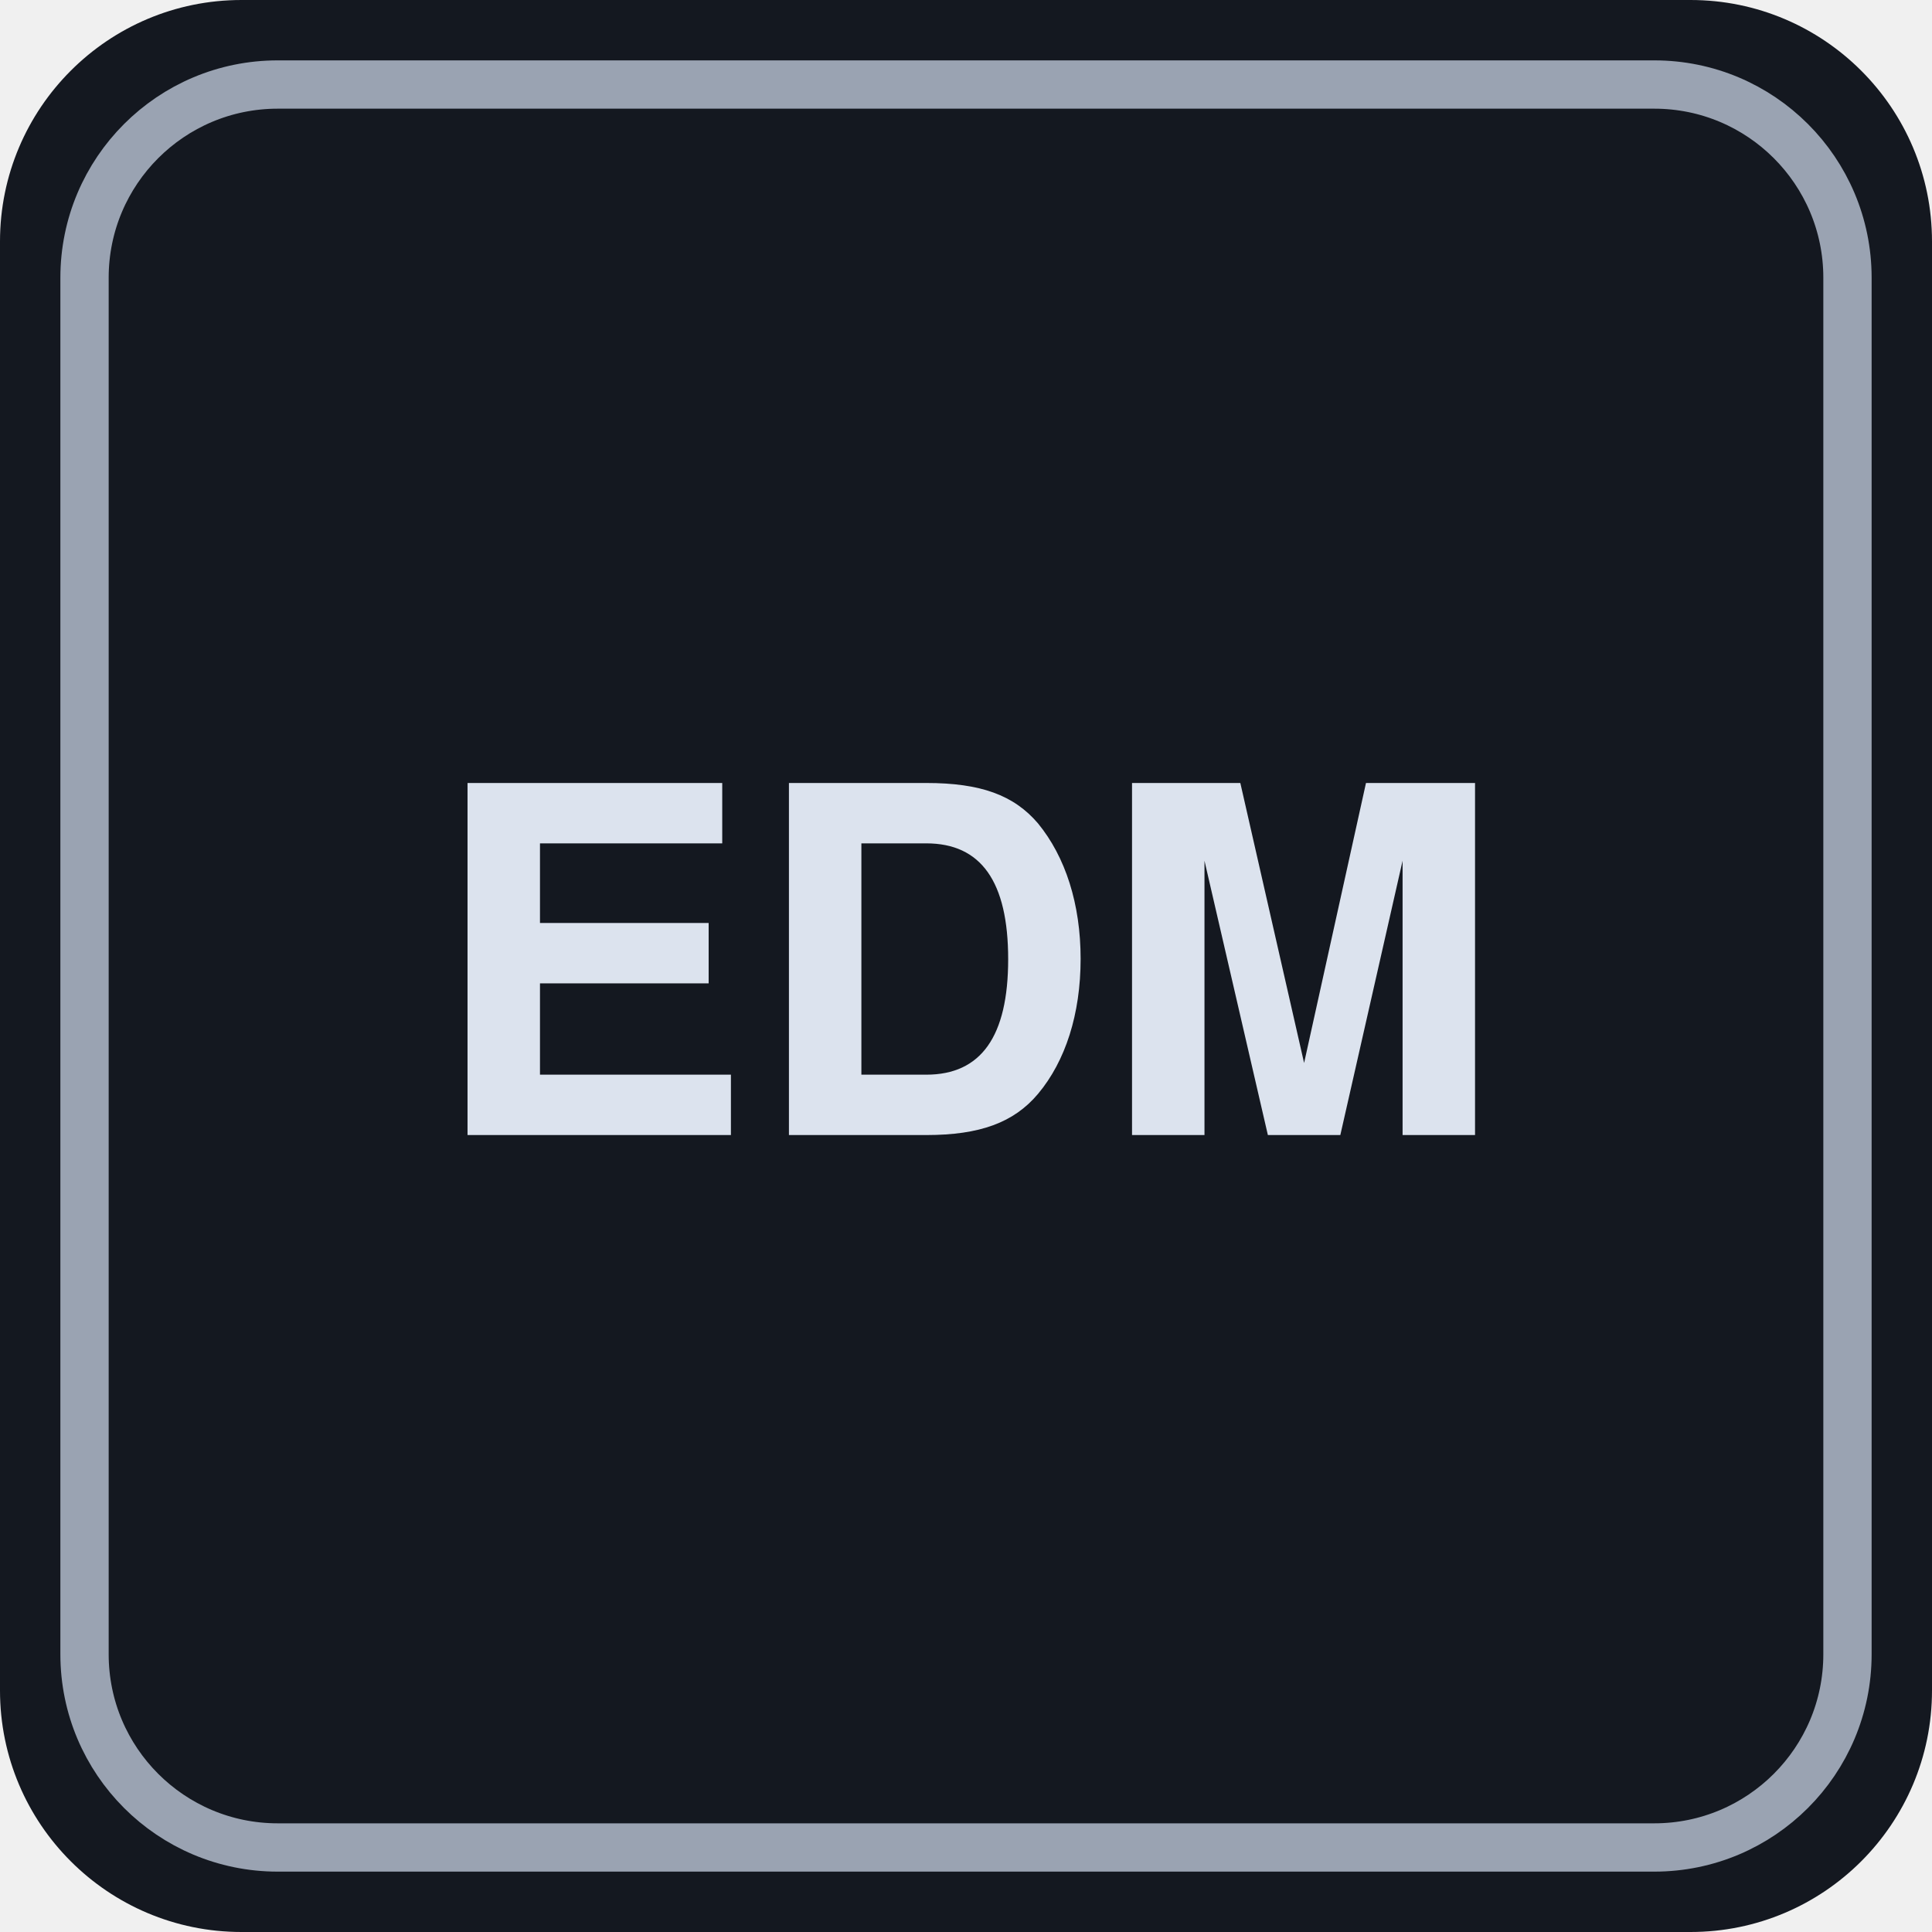
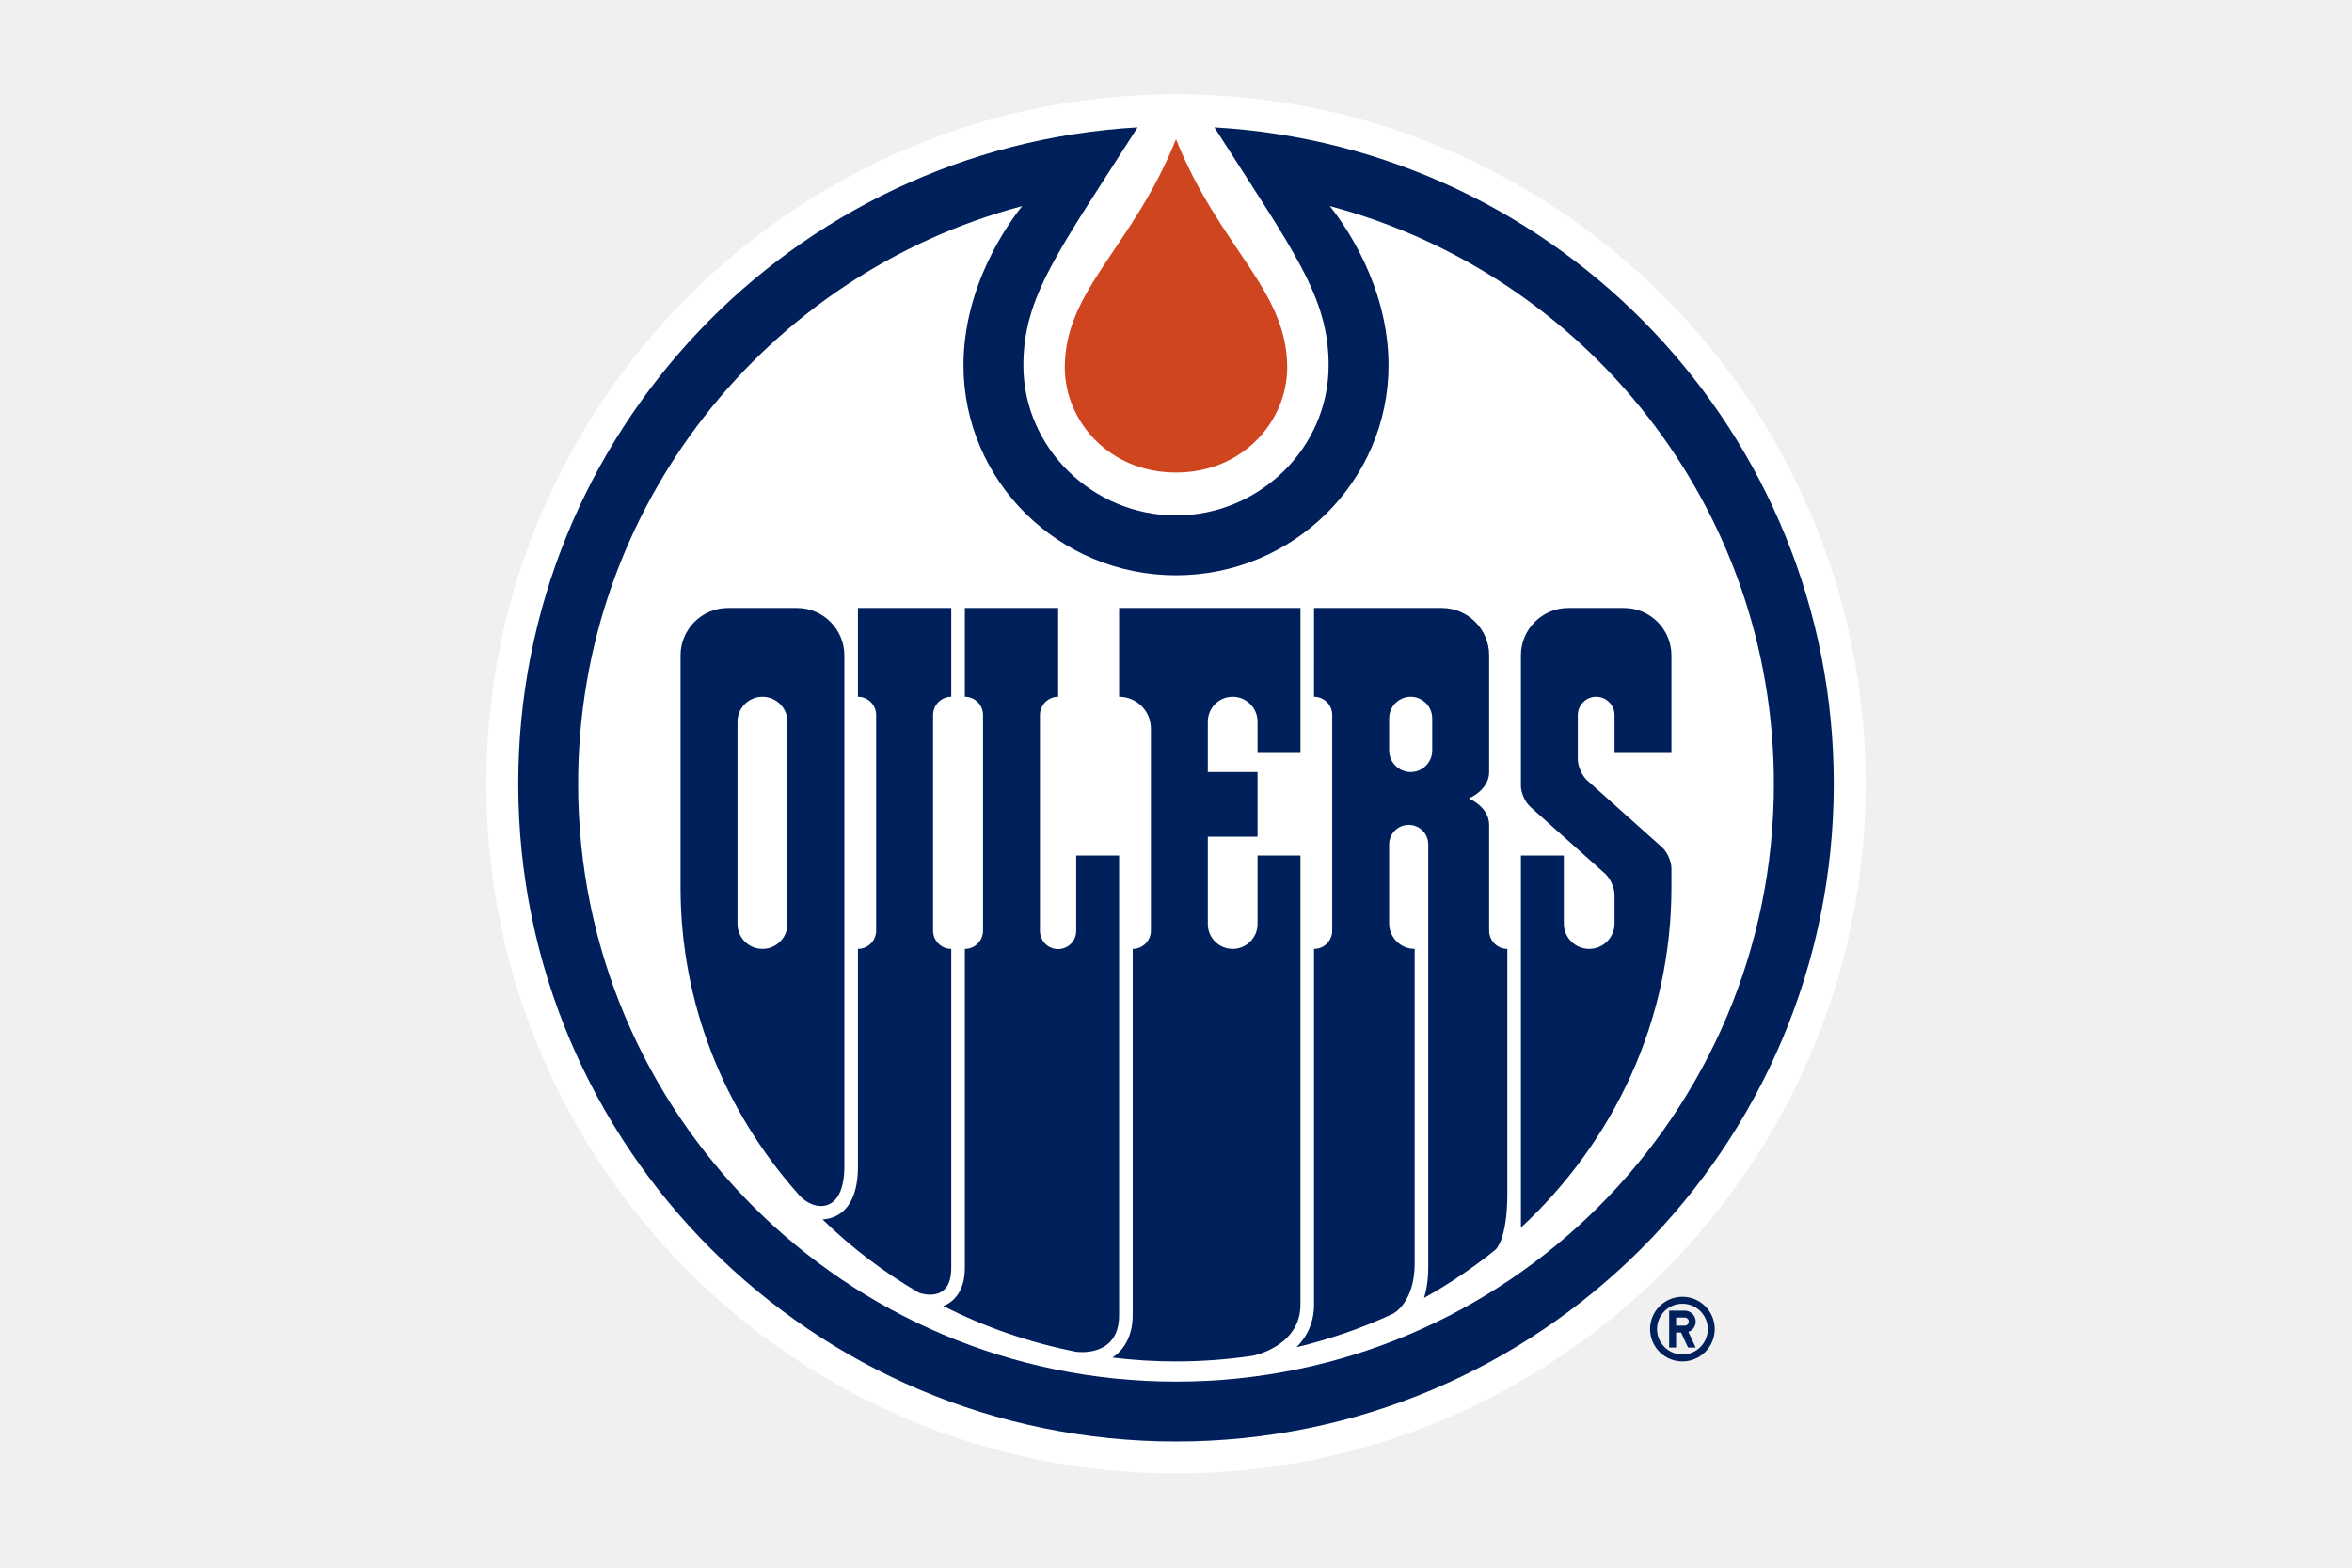
- <svg xmlns="http://www.w3.org/2000/svg" viewBox="0 0 80 80" width="80" height="80" role="img" aria-label="EDM">
-   <rect width="80" height="80" rx="10" fill="#141820" />
-   <rect x="3.5" y="3.5" width="73" height="73" rx="8" fill="none" stroke="#9aa3b2" stroke-width="2" />
-   <text x="40" y="47" text-anchor="middle" font-family="ui-sans-serif,system-ui,Helvetica,Arial,sans-serif" font-size="20" font-weight="700" fill="#dce3ee">EDM</text>
+ <svg xmlns="http://www.w3.org/2000/svg" viewBox="0 0 960 640">
+   <path fill="#00205b" d="M686.699 529.396c-7.285 0-13.199 5.907-13.199 13.197 0 7.282 5.914 13.196 13.199 13.196s13.191-5.914 13.191-13.195c0-7.291-5.905-13.198-13.191-13.198m0 23.562a10.35 10.35 0 0 1-9.578-6.397 10.4 10.4 0 0 1-.786-3.968 10.35 10.35 0 0 1 10.364-10.358c5.727 0 10.363 4.631 10.363 10.358s-4.636 10.365-10.363 10.365Zm5.423-13.424a4.5 4.5 0 0 0-1.313-3.163 4.5 4.5 0 0 0-1.452-.969 4.5 4.5 0 0 0-1.713-.339h-6.358v15.063h2.826v-6.117h2.028l2.856 6.117h3.126l-2.983-6.379a4.48 4.48 0 0 0 2.983-4.213m-4.478 1.647h-3.532v-3.296h3.531c.909 0 1.652.738 1.652 1.65a1.65 1.65 0 0 1-1.652 1.646z" />
+   <path fill="#fff" d="M480 601.5c155.471 0 281.5-126.027 281.5-281.5S635.471 38.5 480 38.5 198.5 164.543 198.5 320 324.531 601.5 480 601.5" />
+   <path fill="#00205b" d="M495.67 52c32.141 50.369 46.627 68.936 46.627 97.132 0 33.847-28.445 61.289-62.296 61.289s-62.297-27.442-62.297-61.289c0-28.196 14.485-46.763 46.625-97.131-140.977 8.11-252.8 124.988-252.8 267.998 0 148.281 120.197 268.488 268.472 268.488S748.473 468.28 748.473 319.999c0-143.01-111.822-259.887-252.803-267.998m-15.669 512.035c-134.777 0-244.028-109.266-244.028-244.036 0-113.061 76.907-208.161 181.257-235.867-5.544 6.898-23.97 32.28-23.97 64.999 0 47.274 38.912 85.734 86.741 85.734s86.74-38.46 86.74-85.734c0-32.719-18.434-58.101-23.97-64.999C647.127 111.84 724.031 206.938 724.031 320c0 134.77-109.26 244.036-244.03 244.036" />
+   <path fill="#00205b" d="M530.797 349.264H513.28v27.964c0 5.605-4.544 10.155-10.153 10.155-5.593 0-10.145-4.55-10.145-10.155v-35.64h20.298v-26.413h-20.298v-20.571c0-5.605 4.552-10.149 10.145-10.149 5.609 0 10.153 4.544 10.153 10.149v12.813h17.517v-59.218h-74.019v36.256c7.162 0 12.974 5.797 12.974 12.975v82.527a7.43 7.43 0 0 1-7.427 7.427v149.547c0 10.684-5.586 15.555-8.256 17.28A212 212 0 0 0 480 555.79c10.725 0 21.259-.81 31.538-2.35 0 0 19.258-3.82 19.258-20.802z" />
+   <path fill="#00205b" d="M456.78 349.264h-17.512v30.718a7.4 7.4 0 1 1-14.799.001v-88.098a7.42 7.42 0 0 1 4.585-6.866 7.4 7.4 0 0 1 2.844-.565v-36.256h-38.084v36.256a7.424 7.424 0 0 1 7.421 7.431v88.071c0 4.099-3.325 7.427-7.421 7.427v130.258c0 10.878-5.954 14.447-8.782 15.532 16.8 8.559 35.012 14.919 54.207 18.678 0 0 17.541 2.672 17.541-14.922z" />
+   <path fill="#00205b" d="M388.266 517.641V387.384c-4.1 0-7.424-3.329-7.424-7.43v-88.069a7.42 7.42 0 0 1 4.582-6.864 7.4 7.4 0 0 1 2.842-.566v-36.259h-38.081v36.259a7.425 7.425 0 0 1 7.422 7.43v88.068c0 4.101-3.327 7.43-7.422 7.43v88.732c0 18.524-9.507 21.457-14.469 21.715a202.3 202.3 0 0 0 39.363 29.919s13.188 4.987 13.188-10.108m293.947-210.225v-39.895c0-10.625-8.69-19.32-19.316-19.32H640.1c-10.624 0-19.317 8.695-19.317 19.32v53.285c0 2.838 1.724 6.709 3.843 8.587l30.518 27.293c2.115 1.896 3.844 5.771 3.844 8.595v11.762c0 5.713-4.639 10.34-10.349 10.34s-10.339-4.627-10.339-10.34v-27.776h-17.518v151.902c37.876-35.158 61.432-84.354 61.432-138.832v-7.85c0-2.832-1.723-6.689-3.829-8.584l-30.526-27.29c-2.122-1.903-3.849-5.759-3.849-8.598v-18.083c0-4.123 3.36-7.476 7.495-7.476 4.128 0 7.483 3.352 7.483 7.476v15.485h23.226z" />
+   <path fill="#00205b" d="M344.634 476.115V267.524c0-10.632-8.689-19.327-19.315-19.327h-28.216c-10.626 0-19.323 8.695-19.323 19.327v94.812c0 47.494 17.9 90.97 47.575 124.621 5.802 7.566 19.279 9.729 19.279-10.842m-23.227-98.926c0 5.626-4.564 10.191-10.192 10.191-5.636 0-10.197-4.565-10.197-10.191v-82.541a10.184 10.184 0 0 1 10.196-10.192 10.183 10.183 0 0 1 10.193 10.193zm286.408 2.764v-43.206c0-7.399-8.3-10.789-8.3-10.789s8.3-3.391 8.3-10.782v-47.655c0-10.627-8.697-19.32-19.318-19.32h-52.156l-.007 36.254a7.42 7.42 0 0 1 7.429 7.43v88.068a7.42 7.42 0 0 1-7.429 7.43v145.254c0 7.529-3.032 13.211-7.126 17.354 13.692-3.284 26.833-7.834 39.274-13.627 0 0 8.934-4.338 8.934-20.597V387.383c-5.758 0-10.416-4.669-10.416-10.417v-32.234a7.97 7.97 0 0 1 7.973-7.985 7.98 7.98 0 0 1 5.65 2.335 7.98 7.98 0 0 1 2.337 5.65v172.71c0 4.886-.672 8.976-1.703 12.417a204.3 204.3 0 0 0 29.193-19.718s4.794-3.971 4.794-22.854v-99.904a7.44 7.44 0 0 1-5.253-2.176 7.4 7.4 0 0 1-1.611-2.41 7.4 7.4 0 0 1-.565-2.844m-23.237-73.574c0 4.856-3.932 8.797-8.79 8.797-4.855 0-8.788-3.941-8.788-8.797v-13.134a8.774 8.774 0 0 1 5.424-8.121 8.8 8.8 0 0 1 6.729-.001 8.784 8.784 0 0 1 5.425 8.121z" />
+   <path fill="#cf4520" d="M525.391 150.02c0-31.797-27.583-48.782-45.39-93.183-17.81 44.401-45.393 61.385-45.393 93.183 0 21.73 17.947 42.892 45.392 42.892s45.391-21.161 45.391-42.892" />
</svg>
